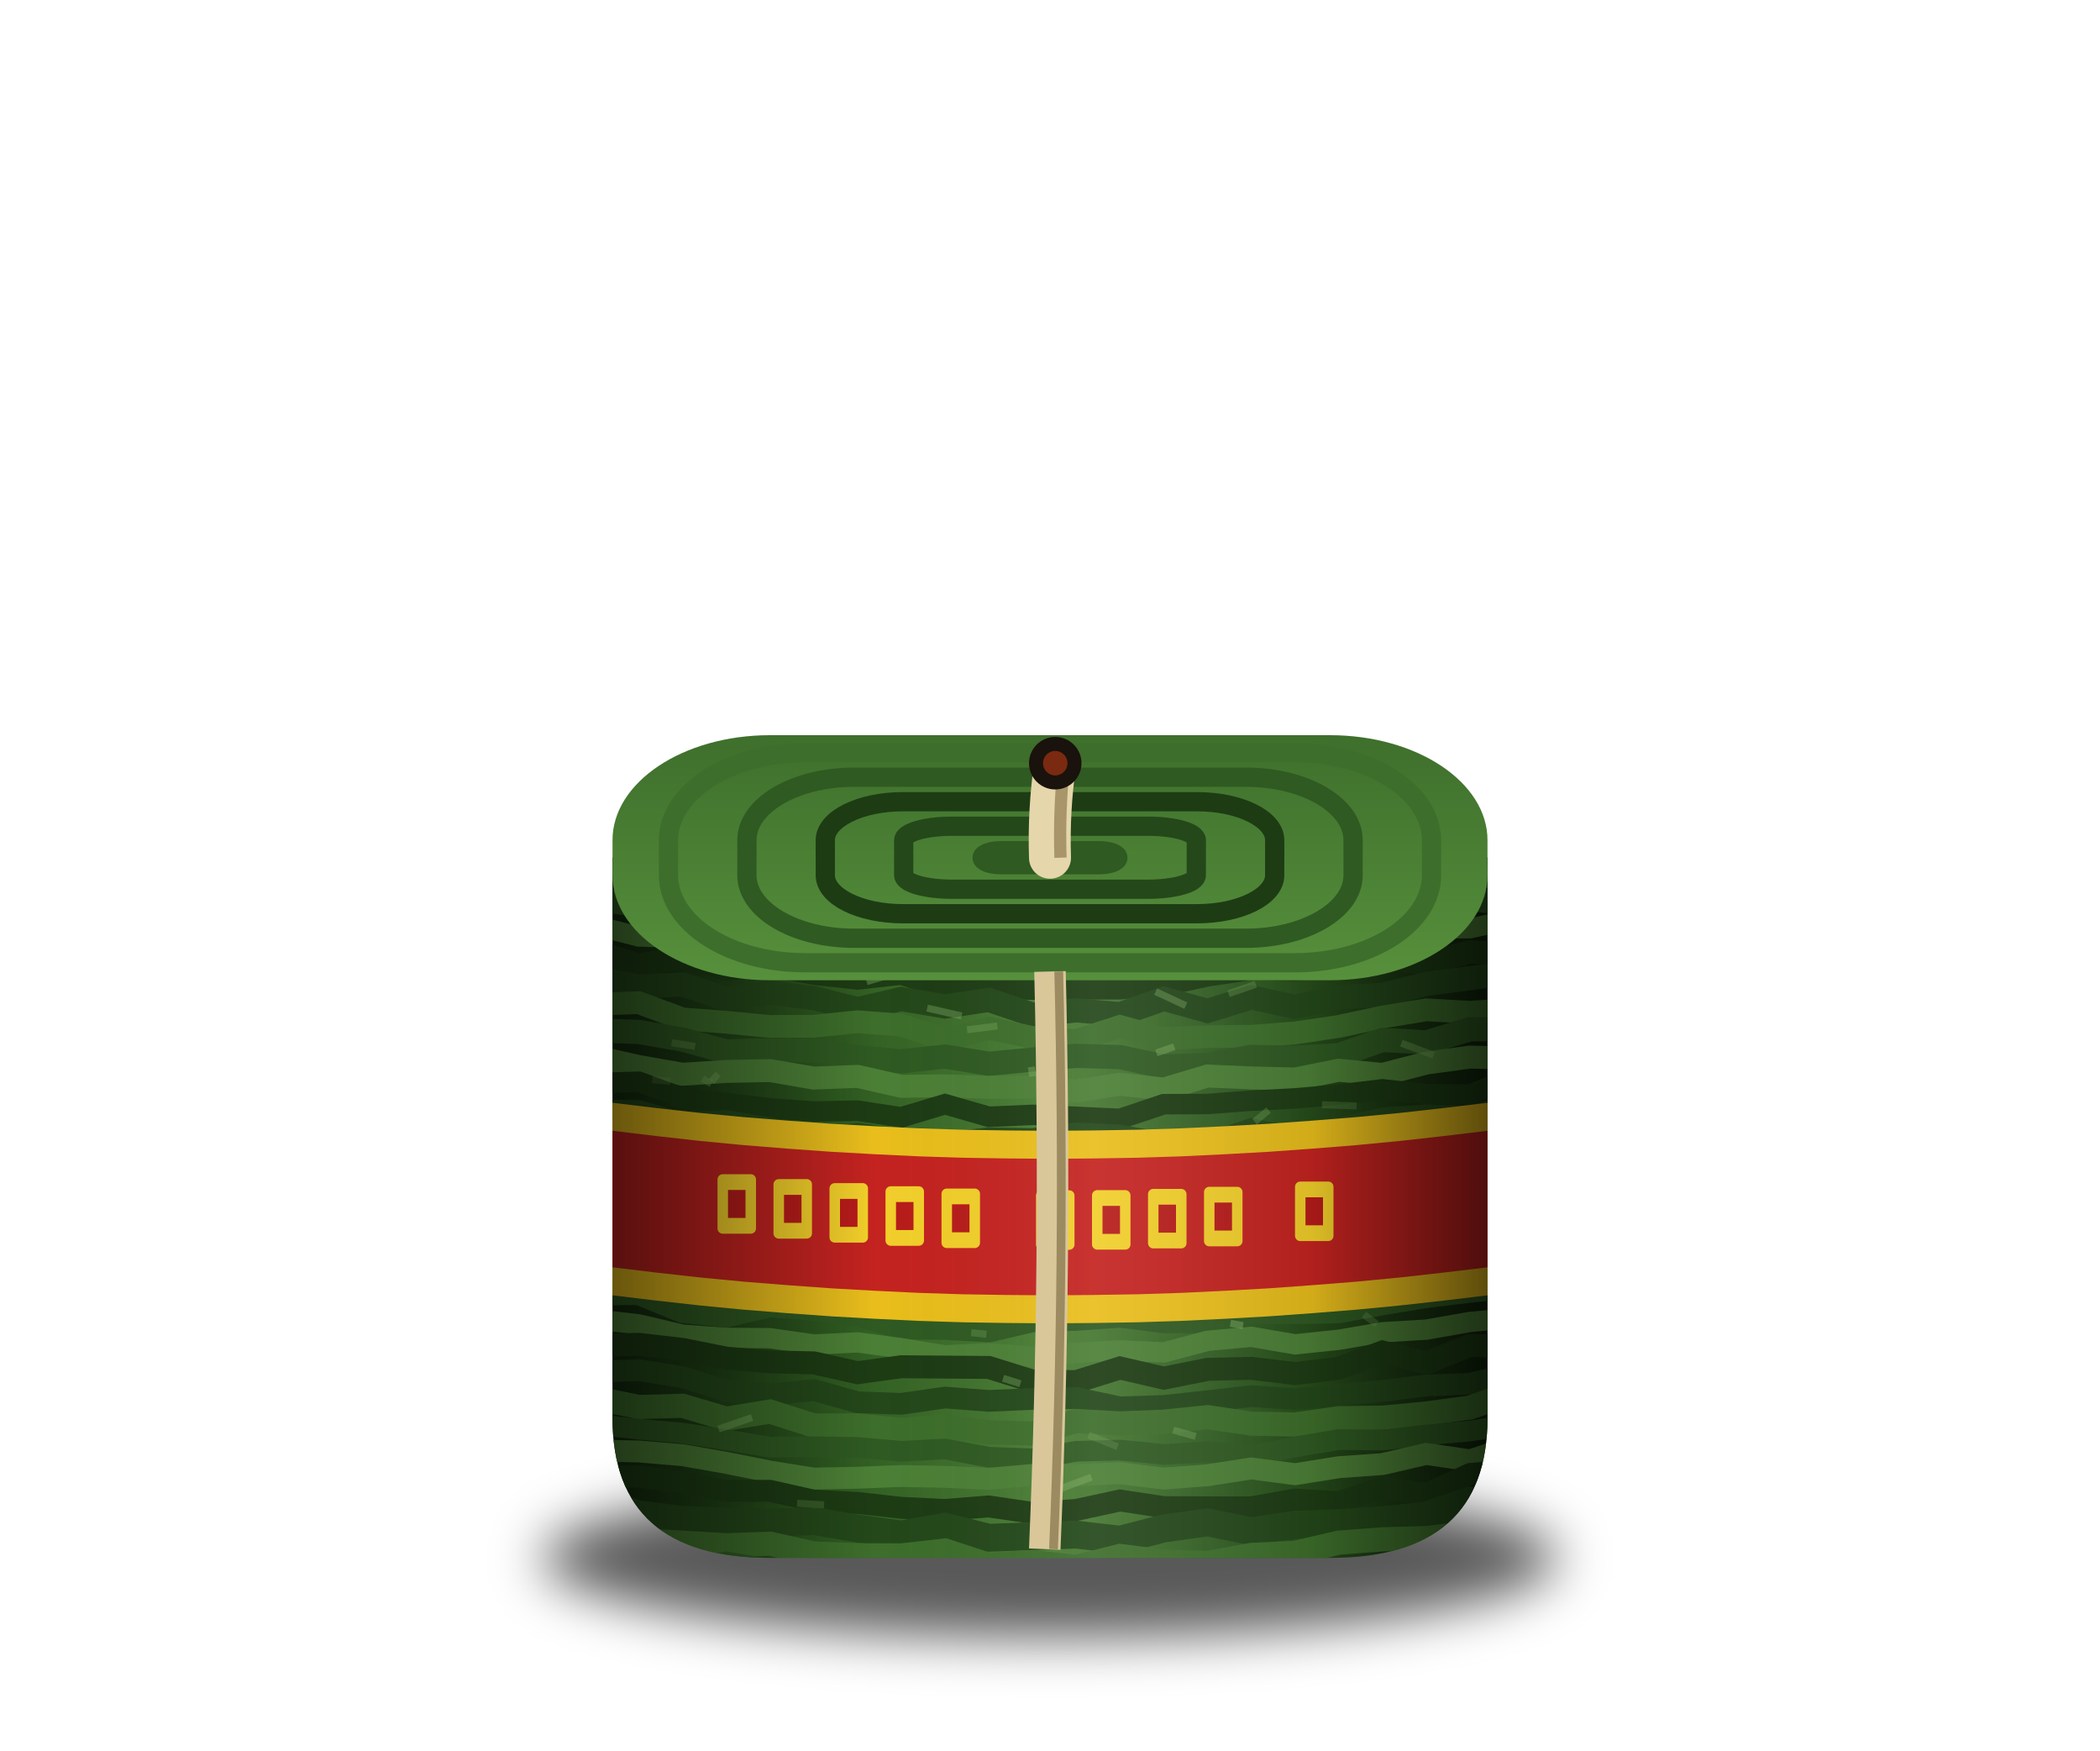
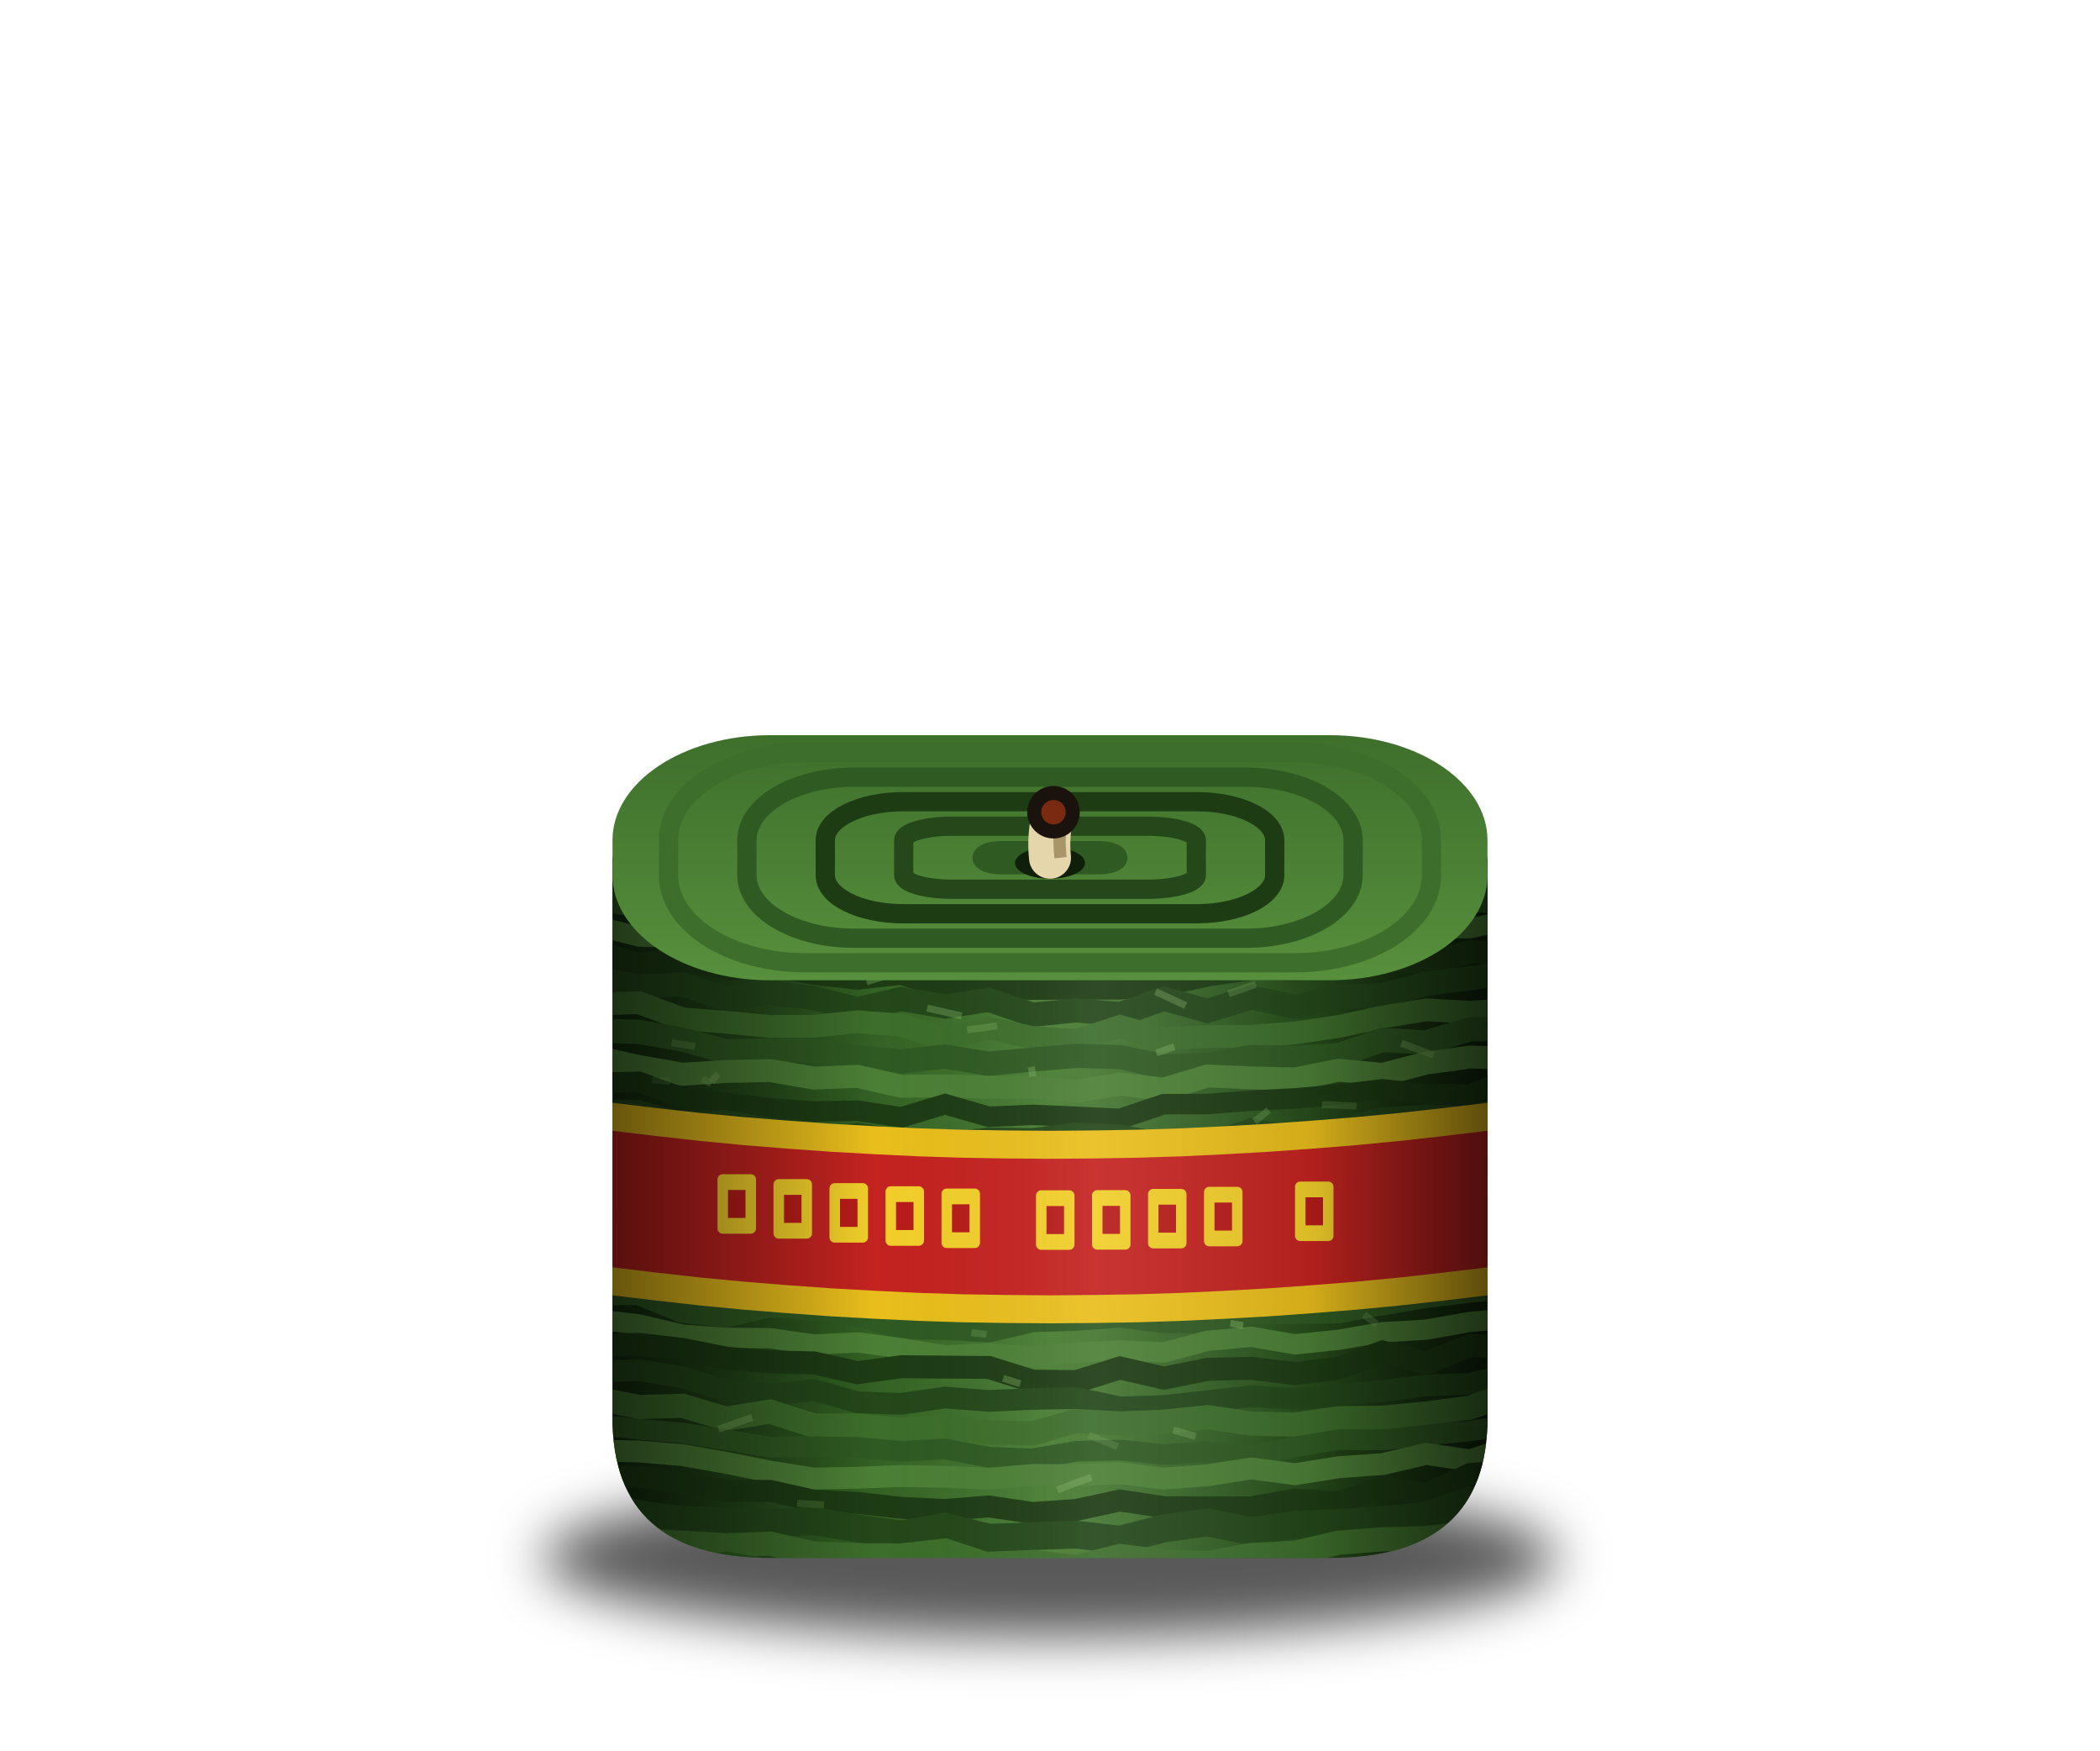
<svg xmlns="http://www.w3.org/2000/svg" width="480" height="400" viewBox="0 0 120 100">
  <defs>
    <linearGradient id="side" x1="35" y1="0" x2="85" y2="0" gradientUnits="userSpaceOnUse">
      <stop offset="0" stop-color="#132B0E" />
      <stop offset="0.25" stop-color="#2E5A20" />
      <stop offset="0.5" stop-color="#4A7F34" />
      <stop offset="0.75" stop-color="#2C561F" />
      <stop offset="1" stop-color="#10240B" />
    </linearGradient>
    <linearGradient id="round" x1="35" y1="0" x2="85" y2="0" gradientUnits="userSpaceOnUse">
      <stop offset="0" stop-color="#000" stop-opacity="0.55" />
      <stop offset="0.3" stop-color="#000" stop-opacity="0" />
      <stop offset="0.55" stop-color="#fff" stop-opacity="0.08" />
      <stop offset="0.8" stop-color="#000" stop-opacity="0.1" />
      <stop offset="1" stop-color="#000" stop-opacity="0.6" />
    </linearGradient>
    <linearGradient id="top" x1="0" y1="42" x2="0" y2="56" gradientUnits="userSpaceOnUse">
      <stop offset="0" stop-color="#3E6F2C" />
      <stop offset="1" stop-color="#57903C" />
    </linearGradient>
    <radialGradient id="scorch" cx="0.5" cy="0.5" r="0.5">
      <stop offset="0" stop-color="#000" stop-opacity="0.85" />
      <stop offset="0.6" stop-color="#0A0705" stop-opacity="0.6" />
      <stop offset="1" stop-color="#0A0705" stop-opacity="0" />
    </radialGradient>
    <clipPath id="side-clip">
      <path d="M35 49V81Q35 89 44 89H76Q85 89 85 81V49Z" />
    </clipPath>
    <clipPath id="top-clip">
      <rect x="35" y="42" width="50" height="14" rx="9" ry="6" />
    </clipPath>
    <filter id="blur" x="-50%" y="-200%" width="200%" height="500%">
      <feGaussianBlur stdDeviation="1.5" />
    </filter>
    <filter id="blur-scorch" x="-50%" y="-100%" width="200%" height="300%">
      <feGaussianBlur stdDeviation="2.5" />
    </filter>
  </defs>
  <g id="sutli">
    <ellipse cx="60" cy="89" rx="29" ry="4.5" fill="#000" fill-opacity="0.65" filter="url(#blur)" />
    <path d="M35 49V81Q35 89 44 89H76Q85 89 85 81V49Z" fill="url(#side)" />
    <g clip-path="url(#side-clip)">
      <path d="M34 48.37L36.5 48.24L39 49.35L41.5 49.03L44 49.18L46.5 49.84L49 49.82L51.5 49.76L54 50.23L56.5 50.3L59 50.14L61.5 50.26L64 50.18L66.5 50.28L69 49.66L71.5 49.65L74 49.79L76.5 49.58L79 48.77L81.5 49.08L84 48.6L86.5 48.68" stroke="#24481A" stroke-width="1.5" fill="none" stroke-linecap="round" />
      <path d="M34 49.87L36.5 49.85L39 50.48L41.5 51.1L44 51.11L46.5 51.26L49 51.36L51.5 51.79L54 51.88L56.5 51.45L59 51.45L61.5 51.9L64 51.41L66.5 51.18L69 51.21L71.5 51.2L74 50.91L76.5 51.3L79 50.73L81.5 50.62L84 50.47L86.5 49.41" stroke="#3D6E2B" stroke-width="1.24" fill="none" stroke-linecap="round" />
      <path d="M34 51.37L36.5 51.74L39 51.98L41.5 52.15L44 52.17L46.5 53L49 52.39L51.5 52.79L54 52.87L56.5 53.22L59 53.48L61.5 53.11L64 52.76L66.5 52.91L69 52.7L71.5 52.64L74 52.53L76.5 52.25L79 52.2L81.5 52.02L84 51.39L86.5 51.67" stroke="#2F5A22" stroke-width="1.33" fill="none" stroke-linecap="round" />
      <path d="M34 52.87L36.5 53.51L39 53.59L41.5 53.84L44 53.96L46.5 54.14L49 54.46L51.5 54.81L54 54.41L56.5 54.76L59 54.37L61.5 54.67L64 54.42L66.5 54.34L69 54.29L71.5 54.53L74 54.44L76.5 53.55L79 53.96L81.5 53.04L84 53.04L86.5 52.49" stroke="#4C7F36" stroke-width="1.14" fill="none" stroke-linecap="round" />
      <path d="M34 54.37L36.5 55.13L39 54.72L41.5 55.34L44 55.12L46.5 55.59L49 55.87L51.5 55.59L54 56.39L56.5 56.41L59 56.45L61.5 56.44L64 56.43L66.5 56.23L69 55.69L71.5 55.32L74 55.37L76.5 55.02L79 54.73L81.5 55.02L84 54.38L86.5 54.52" stroke="#1D3C14" stroke-width="1.34" fill="none" stroke-linecap="round" />
      <path d="M34 55.87L36.5 56.36L39 56.24L41.5 57.07L44 56.71L46.5 57.02L49 57.65L51.5 57.07L54 57.5L56.5 57.12L59 57.97L61.5 57.72L64 57.94L66.5 57.06L69 57.75L71.5 56.98L74 57.52L76.5 56.96L79 56.84L81.5 56.21L84 55.88L86.5 55.54" stroke="#24481A" stroke-width="1.38" fill="none" stroke-linecap="round" />
      <path d="M34 57.37L36.5 57.28L39 58.21L41.5 58.4L44 58.64L46.5 58.63L49 58.37L51.5 58.56L54 59.38L56.5 58.74L59 59.27L61.5 59.45L64 58.64L66.5 59.34L69 59.22L71.5 59.2L74 59.01L76.5 58.64L79 58.1L81.5 57.69L84 57.83L86.5 57.65" stroke="#3D6E2B" stroke-width="1.3" fill="none" stroke-linecap="round" />
      <path d="M34 58.87L36.5 58.95L39 59.39L41.5 60.07L44 60L46.5 60L49 60.4L51.5 60.63L54 60.36L56.5 60.77L59 60.53L61.5 60.32L64 60.39L66.5 60.93L69 60.84L71.5 60.38L74 60.43L76.5 60.28L79 59.41L81.5 59.55L84 58.8L86.5 58.8" stroke="#2F5A22" stroke-width="1.38" fill="none" stroke-linecap="round" />
      <path d="M34 60.37L36.5 60.93L39 61.37L41.5 61.21L44 61.16L46.5 61.59L49 61.49L51.5 62.06L54 62.03L56.5 62.12L59 62.1L61.5 62.33L64 61.94L66.5 62.22L69 61.47L71.5 61.58L74 61.64L76.5 61.14L79 61.38L81.5 60.73L84 60.39L86.5 60.45" stroke="#4C7F36" stroke-width="1.31" fill="none" stroke-linecap="round" />
      <path d="M34 61.87L36.5 61.8L39 62.72L41.5 63.01L44 63.32L46.5 63.5L49 63.45L51.5 63.83L54 63.08L56.5 63.8L59 63.69L61.5 63.8L64 63.92L66.5 63.08L69 63.07L71.5 62.88L74 62.75L76.5 62.53L79 62.23L81.5 62.51L84 62.53L86.5 61.53" stroke="#1D3C14" stroke-width="1.17" fill="none" stroke-linecap="round" />
      <path d="M34 63.37L36.5 63.42L39 64.13L41.5 63.99L44 64.41L46.5 65.08L49 64.72L51.5 65.07L54 65.25L56.5 64.98L59 65.02L61.5 64.7L64 64.82L66.5 65.27L69 65.32L71.5 64.45L74 64.98L76.5 64.41L79 63.84L81.5 63.66L84 63.72L86.5 63.01" stroke="#24481A" stroke-width="1.14" fill="none" stroke-linecap="round" />
      <path d="M34 64.87L36.5 64.98L39 65.6L41.5 65.77L44 65.93L46.5 66.58L49 65.91L51.5 66.34L54 66.34L56.5 66.12L59 66.15L61.5 66.52L64 66.19L66.5 66.25L69 66.77L71.5 66.51L74 66.34L76.5 65.85L79 66L81.5 65.83L84 65.4L86.5 64.95" stroke="#3D6E2B" stroke-width="1.39" fill="none" stroke-linecap="round" />
      <path d="M34 66.37L36.5 66.55L39 66.89L41.5 67.22L44 67.44L46.5 67.69L49 67.99L51.5 68.06L54 68.13L56.5 68.27L59 68.44L61.5 68.4L64 68.5L66.5 67.94L69 67.88L71.5 68.17L74 68.03L76.5 67.28L79 66.8L81.5 66.78L84 66.97L86.5 66.49" stroke="#2F5A22" stroke-width="1.47" fill="none" stroke-linecap="round" />
      <path d="M34 67.87L36.5 68.6L39 68.73L41.5 68.46L44 68.71L46.5 69.4L49 68.93L51.5 69.79L54 69.78L56.5 69.69L59 69.79L61.5 69.63L64 69.51L66.5 69.83L69 69.45L71.5 69.6L74 68.89L76.5 69.07L79 68.62L81.5 68.32L84 67.84L86.5 67.88" stroke="#4C7F36" stroke-width="1.22" fill="none" stroke-linecap="round" />
      <path d="M34 69.37L36.5 70.05L39 70.26L41.5 70.08L44 70.61L46.5 70.97L49 70.44L51.5 70.74L54 71.39L56.5 70.62L59 70.77L61.5 71L64 70.63L66.5 71.17L69 71.25L71.5 70.47L74 70.34L76.5 70.81L79 70.36L81.5 69.62L84 69.28L86.5 69.42" stroke="#1D3C14" stroke-width="1.11" fill="none" stroke-linecap="round" />
      <path d="M34 70.87L36.5 71.47L39 71.55L41.5 71.95L44 71.61L46.5 71.98L49 72.48L51.5 72.82L54 72.55L56.5 72.65L59 72.85L61.5 72.78L64 72.77L66.5 72.58L69 72.03L71.5 71.85L74 72.2L76.5 71.66L79 71.75L81.5 71.19L84 70.88L86.5 70.91" stroke="#24481A" stroke-width="1.41" fill="none" stroke-linecap="round" />
      <path d="M34 72.37L36.5 72.97L39 72.74L41.5 73.59L44 73.04L46.5 73.81L49 73.71L51.5 74.18L54 74.15L56.5 74.34L59 73.74L61.5 74.47L64 74.06L66.5 74.28L69 73.83L71.5 74.09L74 73.86L76.5 73.61L79 73.54L81.5 73.24L84 72.35L86.5 72.5" stroke="#3D6E2B" stroke-width="1.18" fill="none" stroke-linecap="round" />
      <path d="M34 73.87L36.5 73.85L39 74.87L41.5 75.13L44 74.55L46.5 74.75L49 75.08L51.5 75.81L54 75.84L56.5 75.98L59 75.4L61.5 75.32L64 75.14L66.5 75.46L69 75.45L71.5 74.94L74 74.94L76.5 74.89L79 74.43L81.5 74.02L84 73.72L86.5 73.44" stroke="#2F5A22" stroke-width="1.41" fill="none" stroke-linecap="round" />
      <path d="M34 75.37L36.5 75.66L39 76.25L41.5 76.43L44 76.45L46.5 76.81L49 76.69L51.5 77.02L54 77.43L56.5 77.31L59 77.51L61.5 77.28L64 77.15L66.5 77.26L69 76.6L71.5 76.37L74 76.8L76.5 76.54L79 76.11L81.5 75.96L84 75.52L86.5 75.3" stroke="#4C7F36" stroke-width="1.16" fill="none" stroke-linecap="round" />
      <path d="M34 76.87L36.5 76.8L39 77.09L41.5 77.59L44 77.8L46.5 77.86L49 78.42L51.5 78.08L54 78.1L56.5 78.12L59 78.9L61.5 78.93L64 78.15L66.5 78.73L69 78.23L71.5 78.17L74 78.47L76.5 78.17L79 77.24L81.5 77.86L84 76.86L86.5 76.93" stroke="#1D3C14" stroke-width="1.31" fill="none" stroke-linecap="round" />
      <path d="M34 78.37L36.5 78.27L39 78.68L41.5 79.45L44 79.67L46.5 79.41L49 80.11L51.5 80.2L54 79.84L56.5 80.03L59 79.92L61.5 79.87L64 80.4L66.5 80.32L69 80.05L71.5 79.76L74 79.93L76.5 79.69L79 79.46L81.5 79.15L84 79.05L86.5 78.47" stroke="#24481A" stroke-width="1.24" fill="none" stroke-linecap="round" />
      <path d="M34 79.87L36.5 80.38L39 80.31L41.5 81.05L44 80.64L46.5 81.44L49 81.43L51.5 81.7L54 81.48L56.5 81.83L59 81.89L61.5 81.18L64 81.32L66.5 81.22L69 80.96L71.5 81.33L74 81.38L76.5 81.02L79 80.99L81.5 80.75L84 80.41L86.5 79.54" stroke="#3D6E2B" stroke-width="1.38" fill="none" stroke-linecap="round" />
      <path d="M34 81.37L36.5 81.65L39 81.87L41.5 82.26L44 82.67L46.5 82.65L49 82.69L51.5 82.91L54 82.78L56.5 83.25L59 83.34L61.5 82.91L64 82.84L66.5 83.09L69 82.94L71.5 83.16L74 82.66L76.5 82.24L79 82.27L81.5 81.98L84 81.75L86.5 81.37" stroke="#2F5A22" stroke-width="1.18" fill="none" stroke-linecap="round" />
      <path d="M34 82.87L36.5 82.92L39 83.13L41.5 83.57L44 84.07L46.5 84.47L49 84.42L51.5 84.32L54 84.37L56.5 84.48L59 84.26L61.5 84.28L64 84.16L66.5 84.47L69 84.28L71.5 83.89L74 84.22L76.5 83.82L79 83.64L81.5 83.06L84 83.43L86.5 82.6" stroke="#4C7F36" stroke-width="1.25" fill="none" stroke-linecap="round" />
      <path d="M34 84.37L36.5 84.35L39 84.7L41.5 85.17L44 85.17L46.5 85.73L49 85.86L51.5 86.14L54 86.26L56.5 86.06L59 86.43L61.5 86.26L64 85.72L66.5 86.1L69 86.11L71.5 86.11L74 85.67L76.5 85.82L79 84.99L81.5 85.36L84 84.21L86.5 83.95" stroke="#1D3C14" stroke-width="1.25" fill="none" stroke-linecap="round" />
      <path d="M34 85.87L36.5 86.51L39 86.83L41.5 86.92L44 86.99L46.5 86.9L49 87.32L51.5 87.66L54 87.22L56.5 87.85L59 87.76L61.5 87.67L64 87.96L66.5 87.32L69 86.97L71.5 87.47L74 87.11L76.5 87.01L79 86.85L81.5 86.58L84 85.72L86.5 85.99" stroke="#24481A" stroke-width="1.59" fill="none" stroke-linecap="round" />
      <path d="M34 87.37L36.5 88L39 88.13L41.5 88.28L44 88.19L46.5 88.75L49 88.85L51.5 88.86L54 88.58L56.5 89.4L59 89.23L61.5 89.52L64 88.89L66.5 89.21L69 89.29L71.5 88.83L74 88.71L76.5 88.13L79 87.94L81.5 87.87L84 87.56L86.5 86.89" stroke="#3D6E2B" stroke-width="1.38" fill="none" stroke-linecap="round" />
      <path d="M34 88.87L36.5 89.44L39 89.78L41.5 89.35L44 89.77L46.5 90.24L49 90.22L51.5 90.25L54 90.32L56.5 90.18L59 90.48L61.5 90.53L64 90.68L66.5 90.5L69 90.43L71.5 90.2L74 90.21L76.5 90.26L79 90.08L81.5 89.38L84 89.42L86.5 89.24" stroke="#2F5A22" stroke-width="1.42" fill="none" stroke-linecap="round" />
      <path d="M55.61 73.62l-1.79 -0.34" stroke="#7FB063" stroke-opacity="0.21" stroke-width="0.4" />
      <path d="M75.67 55.02l-1.04 0.27" stroke="#7FB063" stroke-opacity="0.27" stroke-width="0.4" />
      <path d="M49.52 56.08l1.04 -0.31" stroke="#7FB063" stroke-opacity="0.39" stroke-width="0.4" />
      <path d="M71.76 51.52l1.3 0.66" stroke="#7FB063" stroke-opacity="0.43" stroke-width="0.4" />
      <path d="M80.87 53.61l-1.28 -0.74" stroke="#7FB063" stroke-opacity="0.49" stroke-width="0.4" />
      <path d="M58.93 60.95l0.09 0.54" stroke="#7FB063" stroke-opacity="0.41" stroke-width="0.4" />
      <path d="M73.37 51.35l-1.54 0.19" stroke="#7FB063" stroke-opacity="0.42" stroke-width="0.4" />
      <path d="M41.04 61.35l-0.38 0.43" stroke="#7FB063" stroke-opacity="0.4" stroke-width="0.4" />
      <path d="M66.04 56.65l1.72 0.8" stroke="#7FB063" stroke-opacity="0.39" stroke-width="0.4" />
      <path d="M70.2 56.77l1.56 -0.54" stroke="#7FB063" stroke-opacity="0.3" stroke-width="0.4" />
      <path d="M69.06 66.16l-0.14 0.78" stroke="#7FB063" stroke-opacity="0.33" stroke-width="0.4" />
      <path d="M62.37 74.79l-1.59 -0.53" stroke="#7FB063" stroke-opacity="0.26" stroke-width="0.4" />
      <path d="M75.54 63.11l1.98 0.07" stroke="#7FB063" stroke-opacity="0.24" stroke-width="0.4" />
      <path d="M59.01 69.28l-1.95 0.07" stroke="#7FB063" stroke-opacity="0.45" stroke-width="0.4" />
      <path d="M56.99 58.61l-1.73 0.22" stroke="#7FB063" stroke-opacity="0.33" stroke-width="0.4" />
      <path d="M42.98 80.98l-1.92 0.66" stroke="#7FB063" stroke-opacity="0.42" stroke-width="0.4" />
      <path d="M77.94 75.1l0.73 0.55" stroke="#7FB063" stroke-opacity="0.28" stroke-width="0.4" />
      <path d="M68.08 67.77l-2 -0.6" stroke="#7FB063" stroke-opacity="0.23" stroke-width="0.4" />
      <path d="M39.69 69.57l-1.52 -0.45" stroke="#7FB063" stroke-opacity="0.31" stroke-width="0.4" />
      <path d="M67.1 59.8l-1.02 0.35" stroke="#7FB063" stroke-opacity="0.43" stroke-width="0.4" />
      <path d="M68.32 82.06l-1.28 -0.36" stroke="#7FB063" stroke-opacity="0.36" stroke-width="0.4" />
      <path d="M55.59 72.31l-0.37 0.08" stroke="#7FB063" stroke-opacity="0.46" stroke-width="0.4" />
      <path d="M76.23 65.69l-0.57 0.76" stroke="#7FB063" stroke-opacity="0.42" stroke-width="0.4" />
      <path d="M80.08 59.6l1.84 0.68" stroke="#7FB063" stroke-opacity="0.41" stroke-width="0.4" />
      <path d="M63.12 74.32l1.58 -0.51" stroke="#7FB063" stroke-opacity="0.34" stroke-width="0.4" />
      <path d="M57.32 78.74l0.99 0.31" stroke="#7FB063" stroke-opacity="0.38" stroke-width="0.4" />
      <path d="M37.27 61.68l1.04 0.1" stroke="#7FB063" stroke-opacity="0.21" stroke-width="0.4" />
      <path d="M62.37 84.39l-1.95 0.72" stroke="#7FB063" stroke-opacity="0.4" stroke-width="0.4" />
      <path d="M62.2 81.98l1.66 0.67" stroke="#7FB063" stroke-opacity="0.22" stroke-width="0.4" />
      <path d="M71.69 64.08l0.8 -0.66" stroke="#7FB063" stroke-opacity="0.32" stroke-width="0.4" />
      <path d="M40.65 61.92l-0.52 -0.3" stroke="#7FB063" stroke-opacity="0.32" stroke-width="0.4" />
      <path d="M37.56 65.29l-0.33 0.48" stroke="#7FB063" stroke-opacity="0.45" stroke-width="0.4" />
      <path d="M39.4 66.94l0.29 0.22" stroke="#7FB063" stroke-opacity="0.24" stroke-width="0.4" />
      <path d="M42.38 65.55l-1.82 -0.36" stroke="#7FB063" stroke-opacity="0.4" stroke-width="0.4" />
      <path d="M45.55 85.88l1.54 0.09" stroke="#7FB063" stroke-opacity="0.25" stroke-width="0.4" />
      <path d="M56.37 76.23l-0.87 -0.1" stroke="#7FB063" stroke-opacity="0.29" stroke-width="0.4" />
      <path d="M54.95 58.04l-1.97 -0.45" stroke="#7FB063" stroke-opacity="0.39" stroke-width="0.4" />
      <path d="M67.15 52.13l1.76 -0.66" stroke="#7FB063" stroke-opacity="0.23" stroke-width="0.4" />
      <path d="M70.31 75.6l0.72 0.13" stroke="#7FB063" stroke-opacity="0.48" stroke-width="0.4" />
      <path d="M39.72 59.78l-1.34 -0.21" stroke="#7FB063" stroke-opacity="0.3" stroke-width="0.4" />
    </g>
    <path d="M35 63L37.5 63.3L40 63.58L42.5 63.82L45 64.02L47.5 64.2L50 64.34L52.5 64.46L55 64.54L57.5 64.58L60 64.6L62.5 64.58L65 64.54L67.5 64.46L70 64.34L72.5 64.2L75 64.02L77.5 63.82L80 63.58L82.5 63.3L85 63L85 74L82.5 74.3L80 74.58L77.5 74.82L75 75.02L72.5 75.2L70 75.34L67.5 75.46L65 75.54L62.5 75.58L60 75.6L57.5 75.58L55 75.54L52.5 75.46L50 75.34L47.5 75.2L45 75.02L42.5 74.82L40 74.58L37.5 74.3L35 74Z" fill="#E9BE1C" />
    <path d="M35 64.6L37.5 64.9L40 65.18L42.5 65.42L45 65.62L47.5 65.8L50 65.94L52.5 66.06L55 66.14L57.5 66.18L60 66.2L62.5 66.18L65 66.14L67.5 66.06L70 65.94L72.5 65.8L75 65.62L77.5 65.42L80 65.18L82.5 64.9L85 64.6L85 72.4L82.5 72.7L80 72.98L77.5 73.22L75 73.42L72.5 73.6L70 73.74L67.5 73.86L65 73.94L62.5 73.98L60 74L57.5 73.98L55 73.94L52.5 73.86L50 73.74L47.5 73.6L45 73.42L42.5 73.22L40 72.98L37.5 72.7L35 72.4Z" fill="#C42320" />
    <rect x="41" y="67.08" width="2.2" height="3.4" rx="0.3" fill="#F2CF2A" />
    <rect x="41.6" y="67.98" width="1" height="1.6" fill="#B71C1A" />
    <rect x="44.2" y="67.36" width="2.2" height="3.4" rx="0.3" fill="#F2CF2A" />
    <rect x="44.8" y="68.26" width="1" height="1.6" fill="#B71C1A" />
    <rect x="47.4" y="67.59" width="2.2" height="3.4" rx="0.3" fill="#F2CF2A" />
    <rect x="48" y="68.49" width="1" height="1.6" fill="#B71C1A" />
    <rect x="50.6" y="67.77" width="2.2" height="3.4" rx="0.3" fill="#F2CF2A" />
    <rect x="51.2" y="68.67" width="1" height="1.6" fill="#B71C1A" />
    <rect x="53.8" y="67.9" width="2.2" height="3.4" rx="0.3" fill="#F2CF2A" />
    <rect x="54.4" y="68.8" width="1" height="1.6" fill="#B71C1A" />
    <rect x="59.2" y="68" width="2.2" height="3.4" rx="0.3" fill="#F2CF2A" />
    <rect x="59.8" y="68.9" width="1" height="1.6" fill="#B71C1A" />
    <rect x="62.4" y="67.99" width="2.2" height="3.4" rx="0.3" fill="#F2CF2A" />
    <rect x="63" y="68.89" width="1" height="1.6" fill="#B71C1A" />
    <rect x="65.6" y="67.92" width="2.2" height="3.4" rx="0.3" fill="#F2CF2A" />
    <rect x="66.2" y="68.82" width="1" height="1.6" fill="#B71C1A" />
    <rect x="68.8" y="67.8" width="2.2" height="3.4" rx="0.3" fill="#F2CF2A" />
    <rect x="69.4" y="68.7" width="1" height="1.6" fill="#B71C1A" />
    <rect x="74" y="67.5" width="2.2" height="3.4" rx="0.3" fill="#F2CF2A" />
    <rect x="74.6" y="68.4" width="1" height="1.6" fill="#B71C1A" />
    <path d="M35 49V81Q35 89 44 89H76Q85 89 85 81V49Z" fill="url(#round)" />
    <rect x="35" y="42" width="50" height="14" rx="9" ry="6" fill="url(#top)" />
    <g clip-path="url(#top-clip)">
      <rect x="38.2" y="43" width="43.6" height="12" rx="7.8" ry="5" fill="none" stroke="#3D6E2B" stroke-width="1.1" />
      <rect x="42.68" y="44.4" width="34.64" height="9.2" rx="6.12" ry="3.6" fill="none" stroke="#2F5A22" stroke-width="1.1" />
      <rect x="47.16" y="45.8" width="25.68" height="6.4" rx="4.44" ry="2.2" fill="none" stroke="#1D3C14" stroke-width="1.1" />
      <rect x="51.64" y="47.2" width="16.72" height="3.6" rx="2.76" ry="0.8" fill="none" stroke="#24481A" stroke-width="1.1" />
      <rect x="56.12" y="48.6" width="7.76" height="0.8" rx="1.08" ry="0.5" fill="none" stroke="#2F5A22" stroke-width="1.1" />
    </g>
-     <path d="M60 55.5Q60.4 72 59.7 88.5" stroke="#D9C79A" stroke-width="1.8" fill="none" />
-     <path d="M60.5 55.5Q60.9 72 60.2 88.5" stroke="#9C8A60" stroke-width="0.5" fill="none" />
-     <path d="M60 49Q59.91 46.3 60.3 43.6" stroke="#E6D6AC" stroke-width="2.4" fill="none" stroke-linecap="round" />
-     <path d="M60.6 49Q60.51 46.3 60.8 43.6" stroke="#A8966A" stroke-width="0.7" fill="none" />
-     <circle cx="60.3" cy="43.6" r="1.5" fill="#1A120C" />
-     <circle cx="60.3" cy="43.6" r="0.7" fill="#7A2A10" />
+     <ellipse cx="60" cy="49.3" rx="2" ry="0.9" fill="#0F1F0A" />
+     <path d="M60 49Q59.86 47.7 60.2 46.4" stroke="#E6D6AC" stroke-width="2.4" fill="none" stroke-linecap="round" />
+     <path d="M60.6 49Q60.46 47.7 60.7 46.4" stroke="#A8966A" stroke-width="0.7" fill="none" />
+     <circle cx="60.2" cy="46.4" r="1.5" fill="#1A120C" />
+     <circle cx="60.2" cy="46.4" r="0.7" fill="#7A2A10" />
  </g>
</svg>
